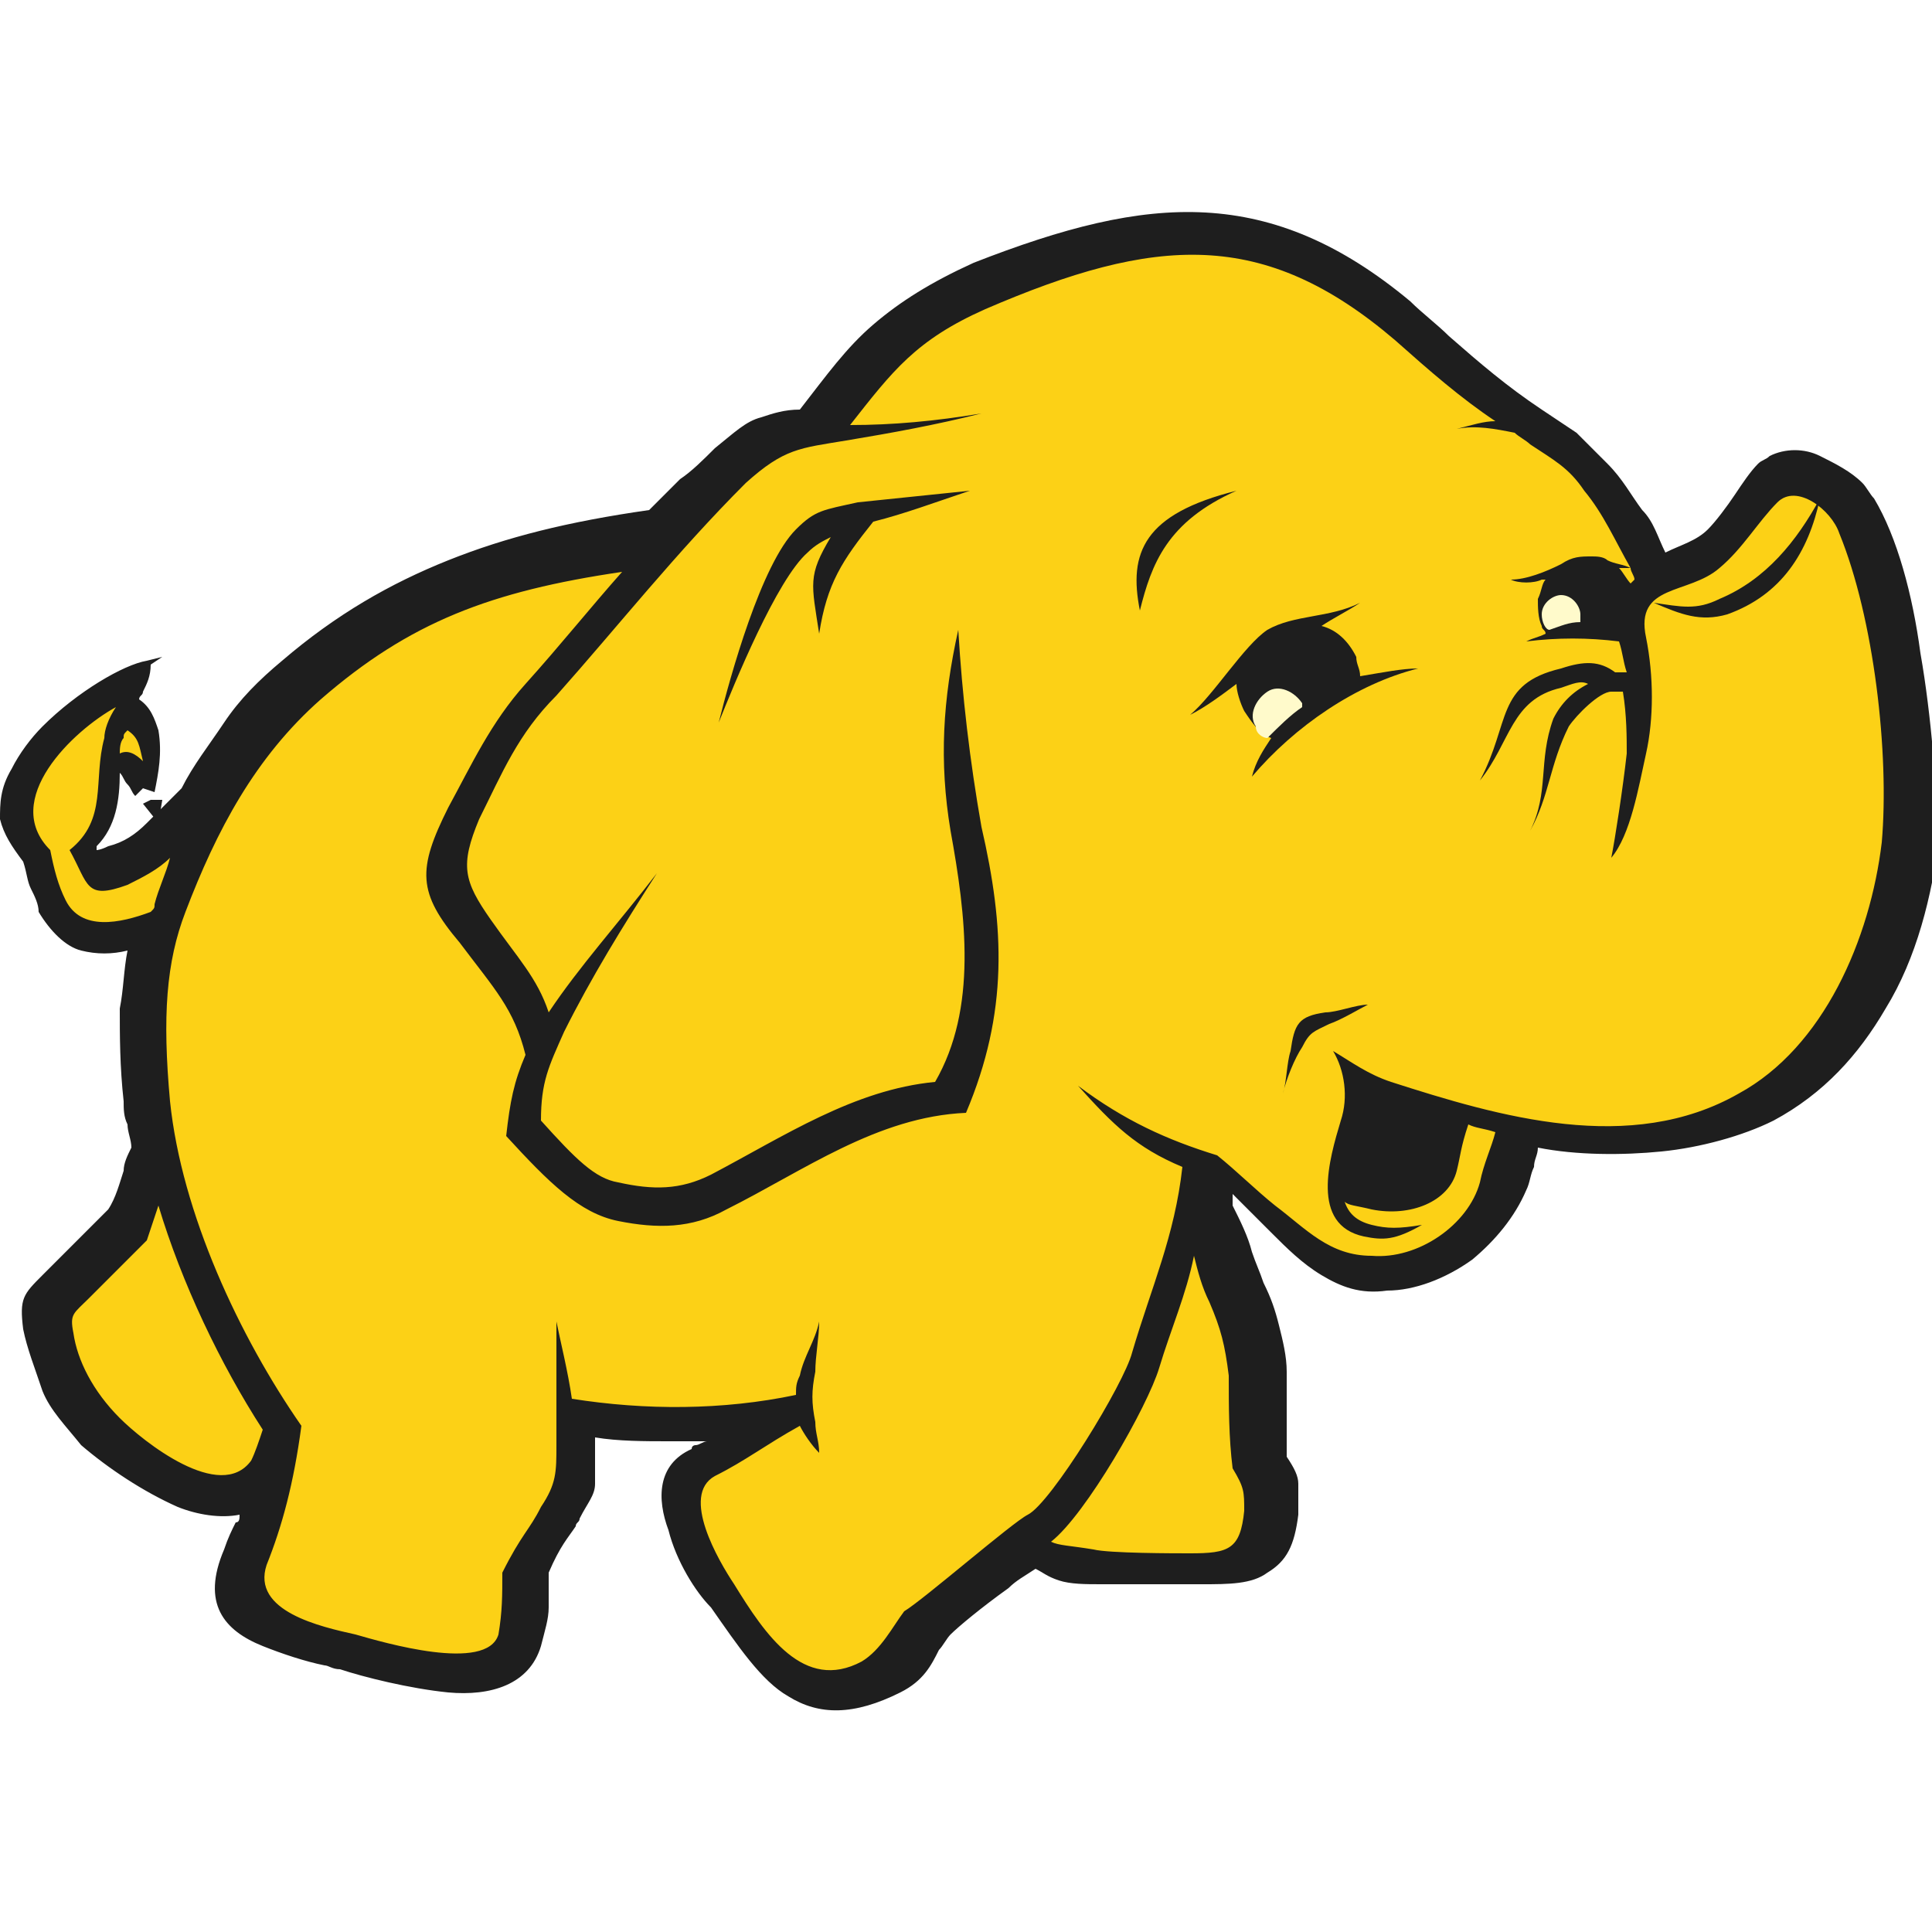
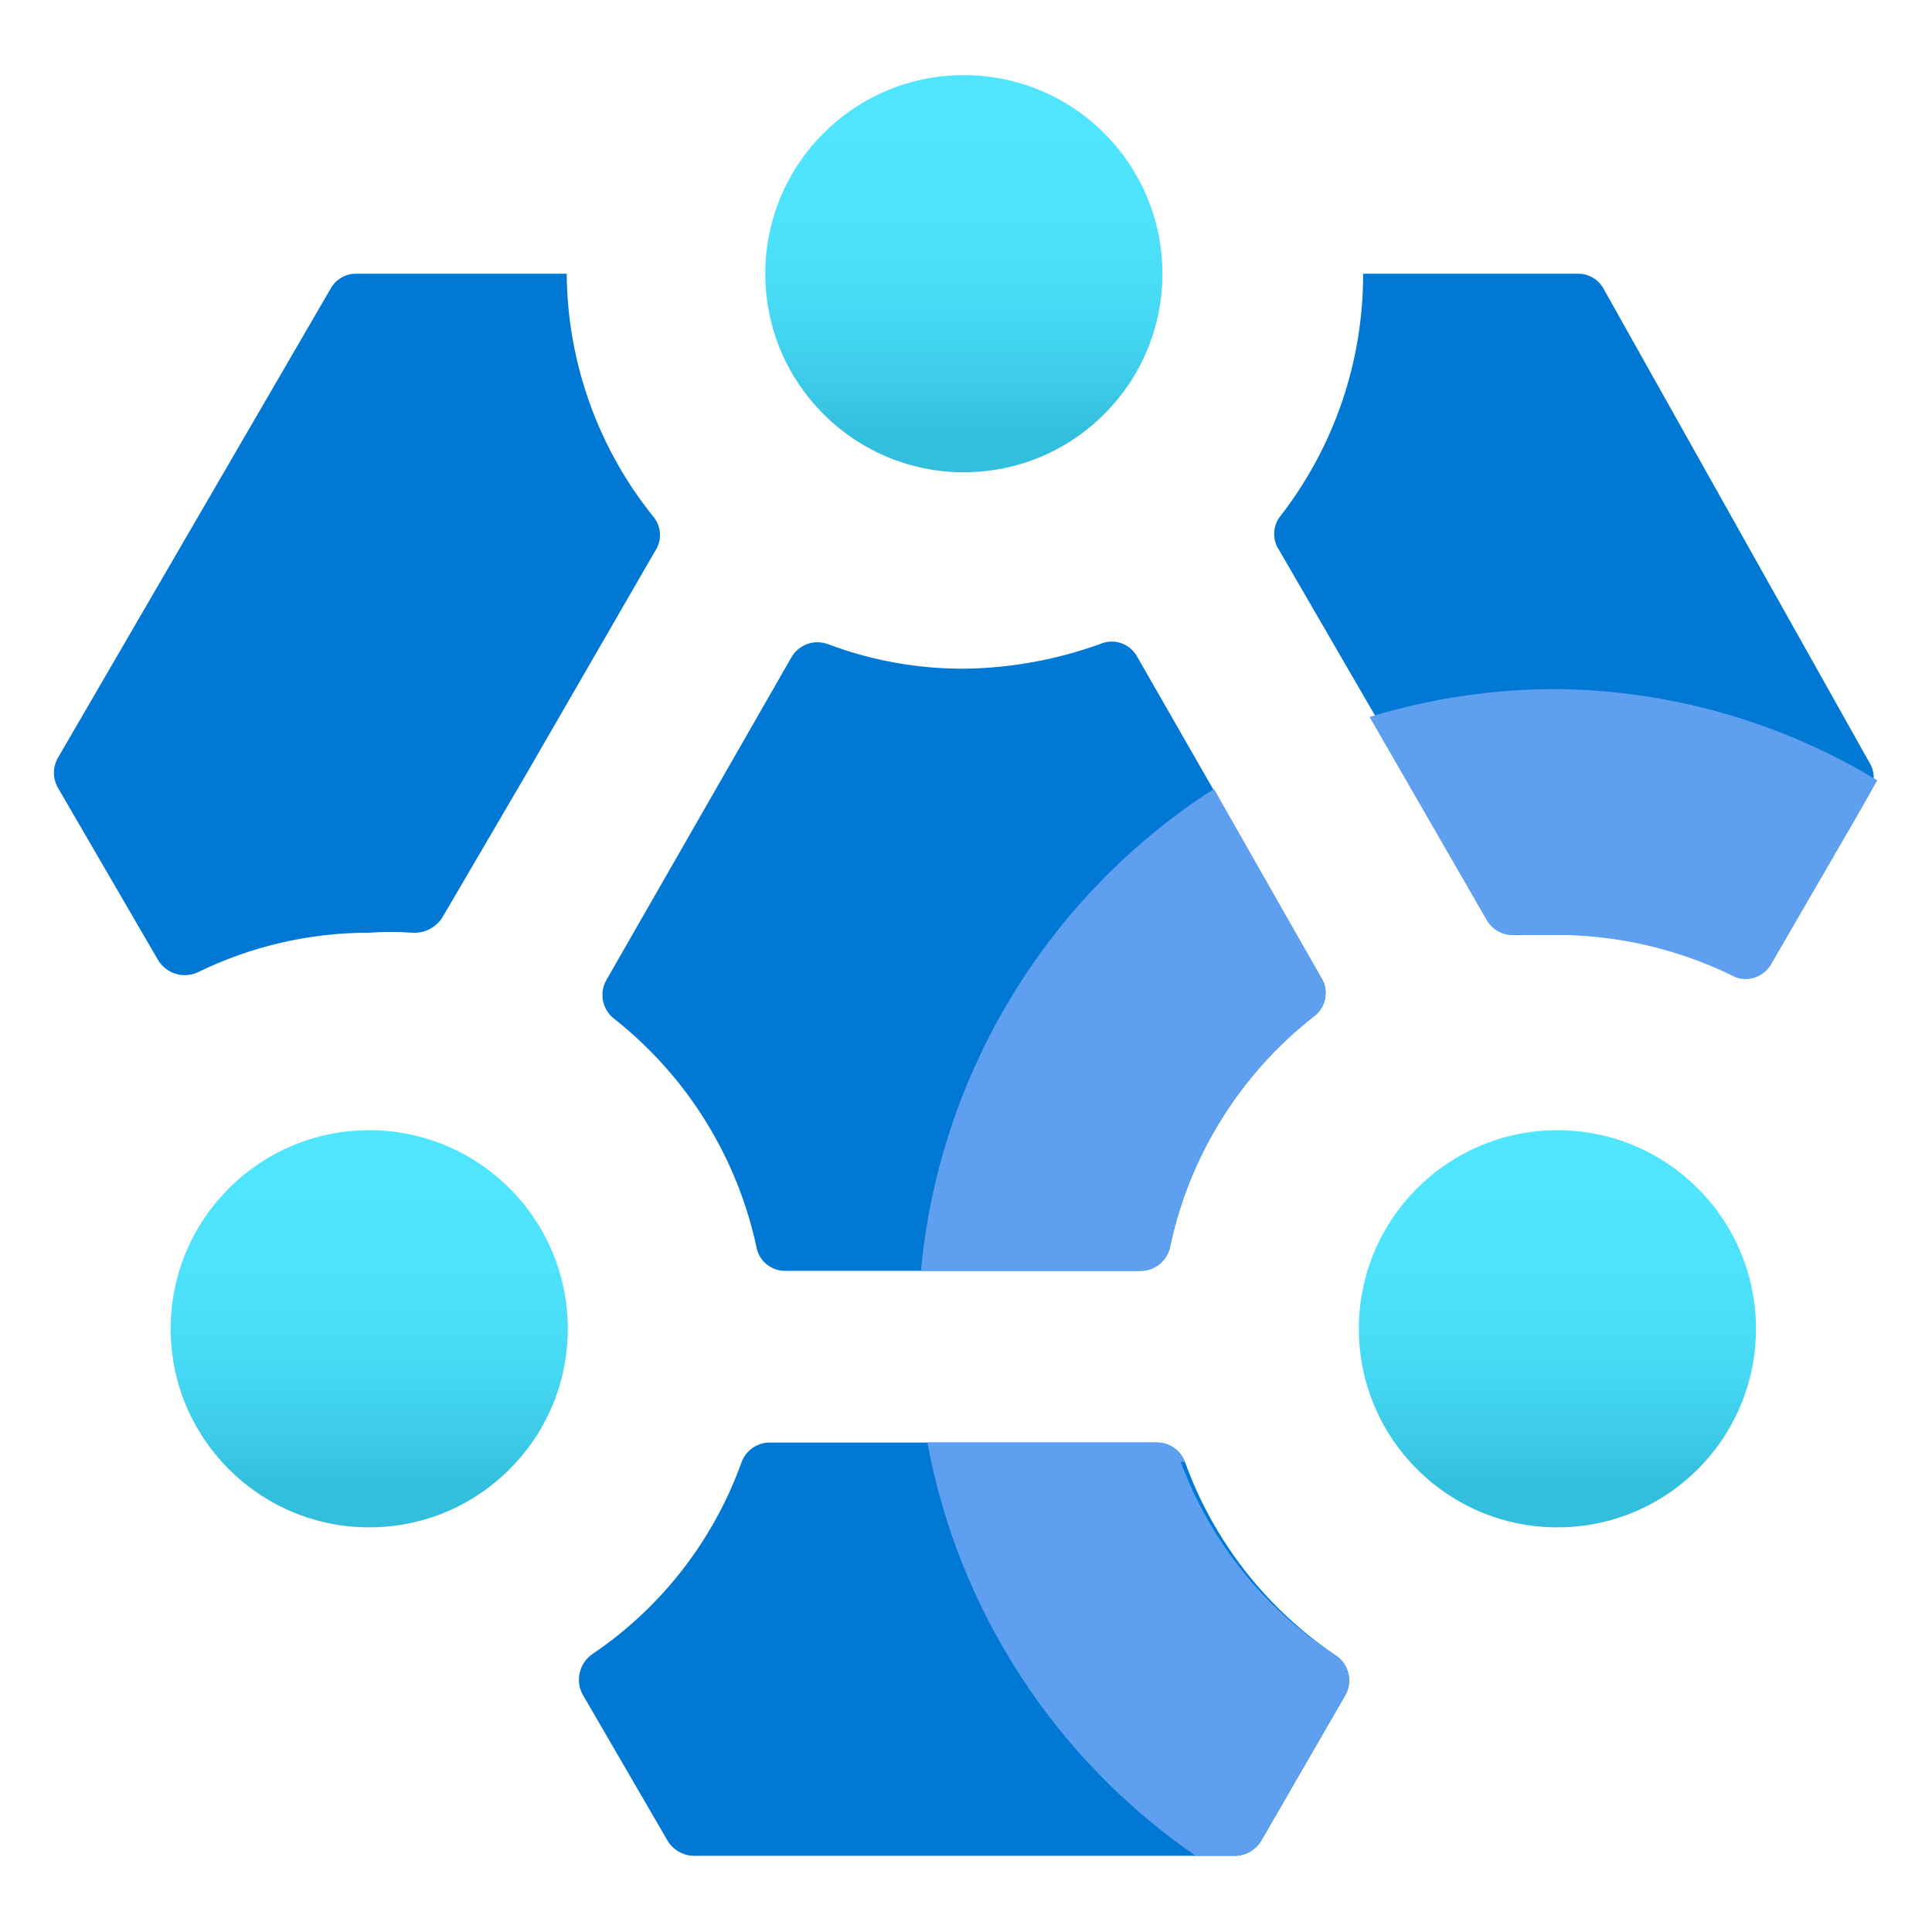
- <svg xmlns="http://www.w3.org/2000/svg" viewBox="0 0 50 50">
-   <path fill-rule="evenodd" clip-rule="evenodd" fill="#FCD116" d="M17.2 14l-3.5.6-3.1 1.4-2.7 1.7-2.6 3.1-1.4 1.5-1.4.5-.4-.9.7-.9.1-1.3h.5l.4.4-.1-1.3-.5-.4v-.5l-1.2.7-1.2 1.3-.2 1.2.5 1 .4 1.6.9.4h1l.9-.6-.6 3.1.6 3.4-.7 1.6-2.1 2.3.3 1.5L2.9 37l1.9 1.3 1.1.2H7l-.7 3 2.6 1.1 3.3.4 1.1-.8.1-1.9 1.3-2.1.1-1.7 3 .3 2.8-.3-2.8 1.7.5 2L20 43l1.8.7 1.3-.5.6-1.2 2.9-2.2.6.5 4.5.2.9-.8.1-1.3-.3-.5-.2-3.5-1.5-3 .2-1.4.9.5 2.6 2.4 1.2.1 1.4-.6 1.4-1 .7-2.3 4 .3 2.5-1 2-1.8 1.4-2.7.4-3.2-.3-3.6-.8-3.3-.8-1.1-1.1-.3-1.9 2.1-1.7.6-1.5-2.5-1.5-1.4-.9-.5-3.2-2.8L33 6.5l-2.6-.2-3.1.5-2.7 1-1.8 1.5-1.5 1.8-1.5.4z" />
-   <path fill="#1E1E1E" d="M3.7 20.8l.4.5.1-.6h-.3z" />
-   <path fill="#1E1E1E" d="M49.7 16.9c-.2-1.5-.6-3-1.2-4-.1-.1-.2-.3-.3-.4-.3-.3-.7-.5-1.1-.7-.4-.2-.9-.2-1.3 0-.1.1-.2.1-.3.2-.2.2-.4.5-.6.8-.2.3-.5.7-.7.9-.3.3-.7.4-1.1.6-.2-.4-.3-.8-.6-1.1-.3-.4-.5-.8-.9-1.2l-.8-.8-.9-.6c-.9-.6-1.6-1.2-2.4-1.9-.3-.3-.7-.6-1-.9-1.8-1.5-3.5-2.2-5.3-2.3-1.8-.1-3.7.4-6 1.3-1.1.5-1.9 1-2.6 1.6-.7.6-1.2 1.3-1.9 2.2-.4 0-.7.1-1 .2-.4.1-.7.4-1.2.8-.3.3-.6.6-.9.8l-.8.8c-2.1.3-3.7.7-5.2 1.3-1.5.6-2.9 1.4-4.3 2.6-.6.5-1.1 1-1.5 1.6-.4.6-.8 1.1-1.1 1.7l-.9.9c-.3.3-.6.5-1 .6-.2.1-.3.1-.3.1v-.1c.5-.5.6-1.2.6-1.9.1.1.1.2.2.3.1.1.1.2.2.3l.2-.2.3.1c.1-.5.2-1 .1-1.6-.1-.3-.2-.6-.5-.8 0-.1.1-.1.1-.2.1-.2.2-.4.2-.7l-.2-.1.2.1.3-.2-.4.1c-.6.1-1.8.8-2.7 1.7-.3.3-.6.7-.8 1.1-.3.5-.3.9-.3 1.3.1.4.3.7.6 1.1.1.3.1.5.2.7.1.2.2.4.2.6.3.5.7.9 1.1 1 .4.1.8.1 1.2 0-.1.5-.1 1-.2 1.5 0 .7 0 1.5.1 2.4 0 .2 0 .4.1.6 0 .2.1.4.1.6-.1.2-.2.4-.2.6-.1.3-.2.7-.4 1l-.8.8-.7.7-.2.2c-.5.5-.6.6-.5 1.4.1.5.3 1 .5 1.6.2.5.6.9 1 1.4.7.6 1.6 1.2 2.5 1.6.5.2 1.1.3 1.6.2 0 .1 0 .2-.1.2-.1.2-.2.4-.3.7-.6 1.4 0 2.1 1 2.5.5.2 1.1.4 1.6.5.1 0 .2.1.4.1.6.2 1.8.5 2.8.6 1.1.1 2.1-.2 2.4-1.2.1-.4.2-.7.2-1v-.9c.3-.7.5-.9.7-1.2 0-.1.1-.1.1-.2.2-.4.4-.6.4-.9v-1.2c.6.1 1.3.1 1.9.1h1c-.1 0-.2.1-.3.1 0 0-.1 0-.1.1-.9.4-.9 1.3-.6 2.1.2.8.7 1.6 1.1 2 .7 1 1.3 1.9 2 2.3.8.5 1.7.5 2.9-.1.6-.3.8-.7 1-1.1.1-.1.2-.3.3-.4.2-.2.8-.7 1.5-1.2.2-.2.4-.3.7-.5.2.1.3.2.6.3.3.1.7.1 1.1.1h2.6c.7 0 1.3 0 1.7-.3.5-.3.7-.7.8-1.5v-.8c0-.2-.1-.4-.3-.7v-2.2c0-.4-.1-.8-.2-1.2-.1-.4-.2-.7-.4-1.1-.1-.3-.2-.5-.3-.8l-.2.1.2-.1c-.1-.4-.3-.8-.5-1.2v-.3l.4.4.6.6c.4.4.8.8 1.3 1.1.5.3 1 .5 1.7.4.7 0 1.5-.3 2.2-.8.6-.5 1.1-1.1 1.4-1.8.1-.2.1-.4.2-.6 0-.2.1-.3.1-.5 1 .2 2.2.2 3.2.1s2.1-.4 2.9-.8c1.3-.7 2.2-1.7 2.9-2.9.8-1.3 1.2-2.9 1.4-4.5-.1-1.2-.2-3-.5-4.7zM34.7 29c-.3 1-.8 2.7.6 3 .5.1.8.1 1.5-.3-.6.1-.9.1-1.3 0s-.6-.3-.7-.6c.1.1.3.1.7.2 1 .2 2-.2 2.2-1 .1-.4.1-.6.3-1.2.2.1.4.1.7.2-.1.4-.3.8-.4 1.3-.3 1.1-1.6 2-2.8 1.9-1.1 0-1.7-.7-2.5-1.3-.5-.4-1-.9-1.5-1.3-1.3-.4-2.4-.9-3.6-1.8.9 1 1.5 1.6 2.7 2.1-.2 1.8-.8 3.1-1.3 4.8-.2.8-2.1 3.9-2.7 4.2-.4.2-2.7 2.2-3.2 2.5-.3.4-.6 1-1.1 1.3-1.5.8-2.5-.7-3.3-2-.4-.6-1.4-2.3-.5-2.8.8-.4 1.3-.8 2.2-1.3.1.2.3.5.5.7 0-.3-.1-.5-.1-.8-.1-.5-.1-.8 0-1.3 0-.4.1-.9.1-1.3-.1.5-.4.9-.5 1.4-.1.2-.1.3-.1.5-1.9.4-3.9.4-5.8.1-.1-.7-.3-1.5-.4-2v3.2c0 .7 0 1-.4 1.6-.3.6-.5.7-1 1.7 0 .6 0 1-.1 1.6-.3 1-3 .2-3.7 0-.9-.2-2.7-.6-2.3-1.8.4-1 .7-2.1.9-3.6-1.6-2.3-3.1-5.5-3.4-8.4-.2-2.2-.1-3.6.4-4.9.8-2.1 1.8-4 3.5-5.5 2.3-2 4.4-2.8 7.8-3.3-.8.9-1.6 1.9-2.5 2.9-.9 1-1.4 2.1-2 3.2-.8 1.6-.8 2.2.3 3.5.9 1.2 1.4 1.7 1.7 2.9-.3.7-.4 1.2-.5 2.1 1.1 1.2 1.9 2 2.9 2.2 1 .2 1.9.2 2.8-.3 2-1 3.9-2.4 6.2-2.5 1.1-2.6 1-4.8.4-7.4-.3-1.7-.5-3.4-.6-5.1-.4 1.8-.5 3.4-.2 5.2.4 2.2.7 4.6-.4 6.5-2.1.2-3.9 1.4-5.8 2.4-.8.4-1.5.4-2.4.2-.6-.1-1.1-.6-2-1.6 0-1 .2-1.4.6-2.3.7-1.4 1.5-2.7 2.4-4.1-1 1.3-2 2.4-2.8 3.6-.3-.9-.8-1.4-1.5-2.4s-.8-1.4-.3-2.6c.6-1.2 1-2.2 2-3.2 1.6-1.8 3.1-3.7 4.9-5.5 1-.9 1.4-.9 2.6-1.1 1.2-.2 2.3-.4 3.5-.7-1.2.2-2.3.3-3.4.3 1.1-1.4 1.7-2.2 3.5-3 4.4-1.9 7.2-2.1 10.6.8.9.8 1.7 1.5 2.6 2.1-.3 0-.6.1-1 .2.5-.1 1 0 1.5.1.1.1.3.2.4.3.6.4 1 .6 1.4 1.2.5.6.8 1.3 1.2 2-.2-.1-.4-.1-.6-.2-.1-.1-.3-.1-.4-.1-.3 0-.5 0-.8.2-.4.2-.9.4-1.3.4.2.1.6.1.8 0h.1c-.1.1-.1.3-.2.5 0 .2 0 .5.1.7 0 .1.1.1.1.2-.2.1-.3.1-.5.2.8-.1 1.6-.1 2.4 0 .1.3.1.5.2.8h-.3c-.4-.3-.8-.3-1.4-.1-1.7.4-1.3 1.4-2.1 2.9.8-1 .8-2.1 2.1-2.4.3-.1.5-.2.7-.1-.4.2-.7.5-.9.9-.4 1.1-.1 1.9-.6 2.9.5-.9.5-1.7 1-2.7.2-.3.8-.9 1.1-.9h.3c.1.6.1 1.2.1 1.6-.1.9-.3 2.2-.4 2.7.5-.6.7-1.8.9-2.7.2-.9.2-2 0-3-.3-1.4 1.1-1.1 1.9-1.8.6-.5 1-1.2 1.5-1.7s1.4.2 1.6.8c.9 2.2 1.3 5.7 1.1 8-.3 2.5-1.5 5.3-3.7 6.5-2.8 1.6-6.2.6-9-.3-.6-.2-1-.5-1.5-.8.3.5.4 1.2.2 1.8zm-2.5 10.1c-.1 1-.4 1.1-1.4 1.1-.4 0-2.1 0-2.5-.1-.6-.1-.9-.1-1.1-.2.9-.7 2.5-3.5 2.8-4.5.3-1 .7-1.9.9-2.9.1.4.2.8.4 1.2.3.7.4 1.1.5 1.9 0 .8 0 1.6.1 2.4.3.5.3.6.3 1.1zM3 18.3c-.2.3-.3.6-.3.8-.3 1.1.1 2.1-.9 2.9.5.9.4 1.3 1.5.9.4-.2.8-.4 1.1-.7-.1.4-.3.8-.4 1.2 0 .1 0 .1-.1.2-.8.3-1.8.5-2.2-.3-.2-.4-.3-.8-.4-1.3-1.3-1.3.6-3.1 1.7-3.7zm.1 1.2c0-.1 0-.3.1-.4 0-.1 0-.1.1-.2.3.2.3.4.4.8-.2-.2-.4-.3-.6-.2zm1 11.7c.6 2 1.6 4.1 2.7 5.8-.1.3-.2.6-.3.8-.8 1.1-2.8-.5-3.4-1.1-.7-.7-1.1-1.5-1.2-2.2-.1-.5 0-.5.4-.9l1.5-1.5.3-.9zm38.1-16.5c0 .1.1.2.1.3l-.1.1c-.1-.1-.2-.3-.3-.4h.3zM5 20.8zm-1.6-2.4zM.9 22.2zm14 14.7zm24.4-7.4zm9-3.4z" />
-   <path fill="#1E1E1E" d="M44.7 15.9c1.4-.5 2.1-1.6 2.4-3-.6 1.1-1.4 2.1-2.6 2.6-.6.3-1 .2-1.7.1.7.3 1.2.5 1.9.3zm-8 1.4c-.4 0-.9.1-1.5.2 0-.2-.1-.3-.1-.5-.2-.4-.5-.7-.9-.8.3-.2.7-.4 1-.6-.8.4-1.7.3-2.4.7-.6.4-1.4 1.7-2 2.2.4-.2.8-.5 1.2-.8 0 .2.1.5.2.7.2.3.4.6.7.7-.2.3-.4.6-.5 1 1.1-1.3 2.7-2.4 4.3-2.8zm-7.2-1.5c.3-1.2.7-2.3 2.5-3.1-2.4.6-2.8 1.6-2.5 3.1zm3.9 11.4c-.1.3-.1.8-.2 1.1.1-.4.3-.9.5-1.2.2-.4.3-.4.7-.6.3-.1.8-.4 1-.5-.3 0-.8.2-1.1.2-.7.1-.8.3-.9 1zM20.6 13.7c-.9.9-1.7 3.8-2 5 .4-1 1.5-3.7 2.3-4.4.2-.2.4-.3.6-.4-.6 1-.5 1.2-.3 2.5.2-1.3.6-1.9 1.4-2.9.8-.2 1.6-.5 2.5-.8-1 .1-1.9.2-2.9.3-.9.2-1.1.2-1.6.7z" />
-   <path fill-rule="evenodd" clip-rule="evenodd" fill="#FFFACB" d="M32.5 18.8c-.2-.3 0-.7.3-.9.3-.2.7 0 .9.3v.1c-.3.2-.6.5-.9.8-.1 0-.3-.1-.3-.3m7.4-2.9c0-.3.3-.5.5-.5.3 0 .5.3.5.5v.2c-.3 0-.5.1-.8.2-.1 0-.2-.2-.2-.4" />
+ <svg xmlns="http://www.w3.org/2000/svg" xmlns:xlink="http://www.w3.org/1999/xlink" data-name="fluent_icons" width="18" height="18">
+   <defs>
+     <linearGradient id="a" x1="3.44" y1="14.22" x2="3.44" y2="10.54" gradientUnits="userSpaceOnUse">
+       <stop offset=".09" stop-color="#32bedd" />
+       <stop offset=".21" stop-color="#3bcae7" />
+       <stop offset=".42" stop-color="#47daf5" />
+       <stop offset=".66" stop-color="#4ee3fd" />
+       <stop offset="1" stop-color="#50e6ff" />
+     </linearGradient>
+     <linearGradient id="b" x1="14.51" y1="14.22" x2="14.51" y2="10.54" xlink:href="#a" />
+     <linearGradient id="c" x1="8.98" y1="4.4" x2="8.98" y2=".71" xlink:href="#a" />
+   </defs>
+   <path fill="none" d="M0 0h18v18H0z" />
+   <path d="M7.32 11.84h3.31a.28.28 0 00.27-.22 3.7 3.7 0 011.34-2.15.27.27 0 00.07-.36l-1.72-3a.27.27 0 00-.34-.11A3.87 3.87 0 019 6.23 3.56 3.56 0 017.71 6a.28.28 0 00-.34.13l-1.72 3a.28.28 0 00.07.36 3.7 3.7 0 011.33 2.14.27.27 0 00.27.21zm-2-9.29h-2a.27.27 0 00-.24.14L.54 7.06a.28.28 0 000 .28l.93 1.6a.29.29 0 00.37.12 3.62 3.62 0 011.6-.37 2.69 2.69 0 01.4 0 .31.31 0 00.28-.14l.79-1.35L6.1 5.14a.27.27 0 000-.31 3.65 3.65 0 01-.82-2.28zm9.62.14a.27.27 0 00-.24-.14h-2a3.67 3.67 0 01-.78 2.27.27.27 0 000 .31l1.2 2.07.79 1.37a.28.28 0 00.28.14h.38a3.77 3.77 0 011.61.37.27.27 0 00.31-.08l.93-1.61a.28.28 0 000-.28zm-4.17 10.75H7.18a.28.28 0 00-.27.18 3.64 3.64 0 01-1.39 1.79.29.29 0 00-.09.38l.79 1.36a.29.29 0 00.24.14h5.05a.29.29 0 00.24-.14l.78-1.35a.28.28 0 00-.09-.38 3.68 3.68 0 01-1.4-1.8.28.28 0 00-.27-.18z" fill="#0078d4" />
+   <circle cx="3.44" cy="12.38" r="1.85" fill="url(#a)" />
+   <circle cx="14.51" cy="12.38" r="1.85" fill="url(#b)" />
+   <circle cx="8.98" cy="2.55" r="1.85" fill="url(#c)" />
+   <path d="M14.51 6.42a5.93 5.93 0 00-1.75.26l.3.52.79 1.37a.28.28 0 00.28.14h.38a3.77 3.77 0 011.61.37.27.27 0 00.37-.08l.79-1.36.21-.37a5.88 5.88 0 00-2.98-.85zm-3.61 5.2a3.7 3.7 0 011.34-2.15.27.27 0 00.07-.36l-1-1.76a6 6 0 00-2.73 4.49h2.06a.28.28 0 00.26-.22zm.14 2a.28.28 0 00-.27-.18H8.64a6 6 0 002.5 3.85h.37a.29.29 0 00.24-.14l.78-1.35a.28.28 0 00-.09-.38 3.68 3.68 0 01-1.44-1.8z" fill="#5ea0ef" />
</svg>
